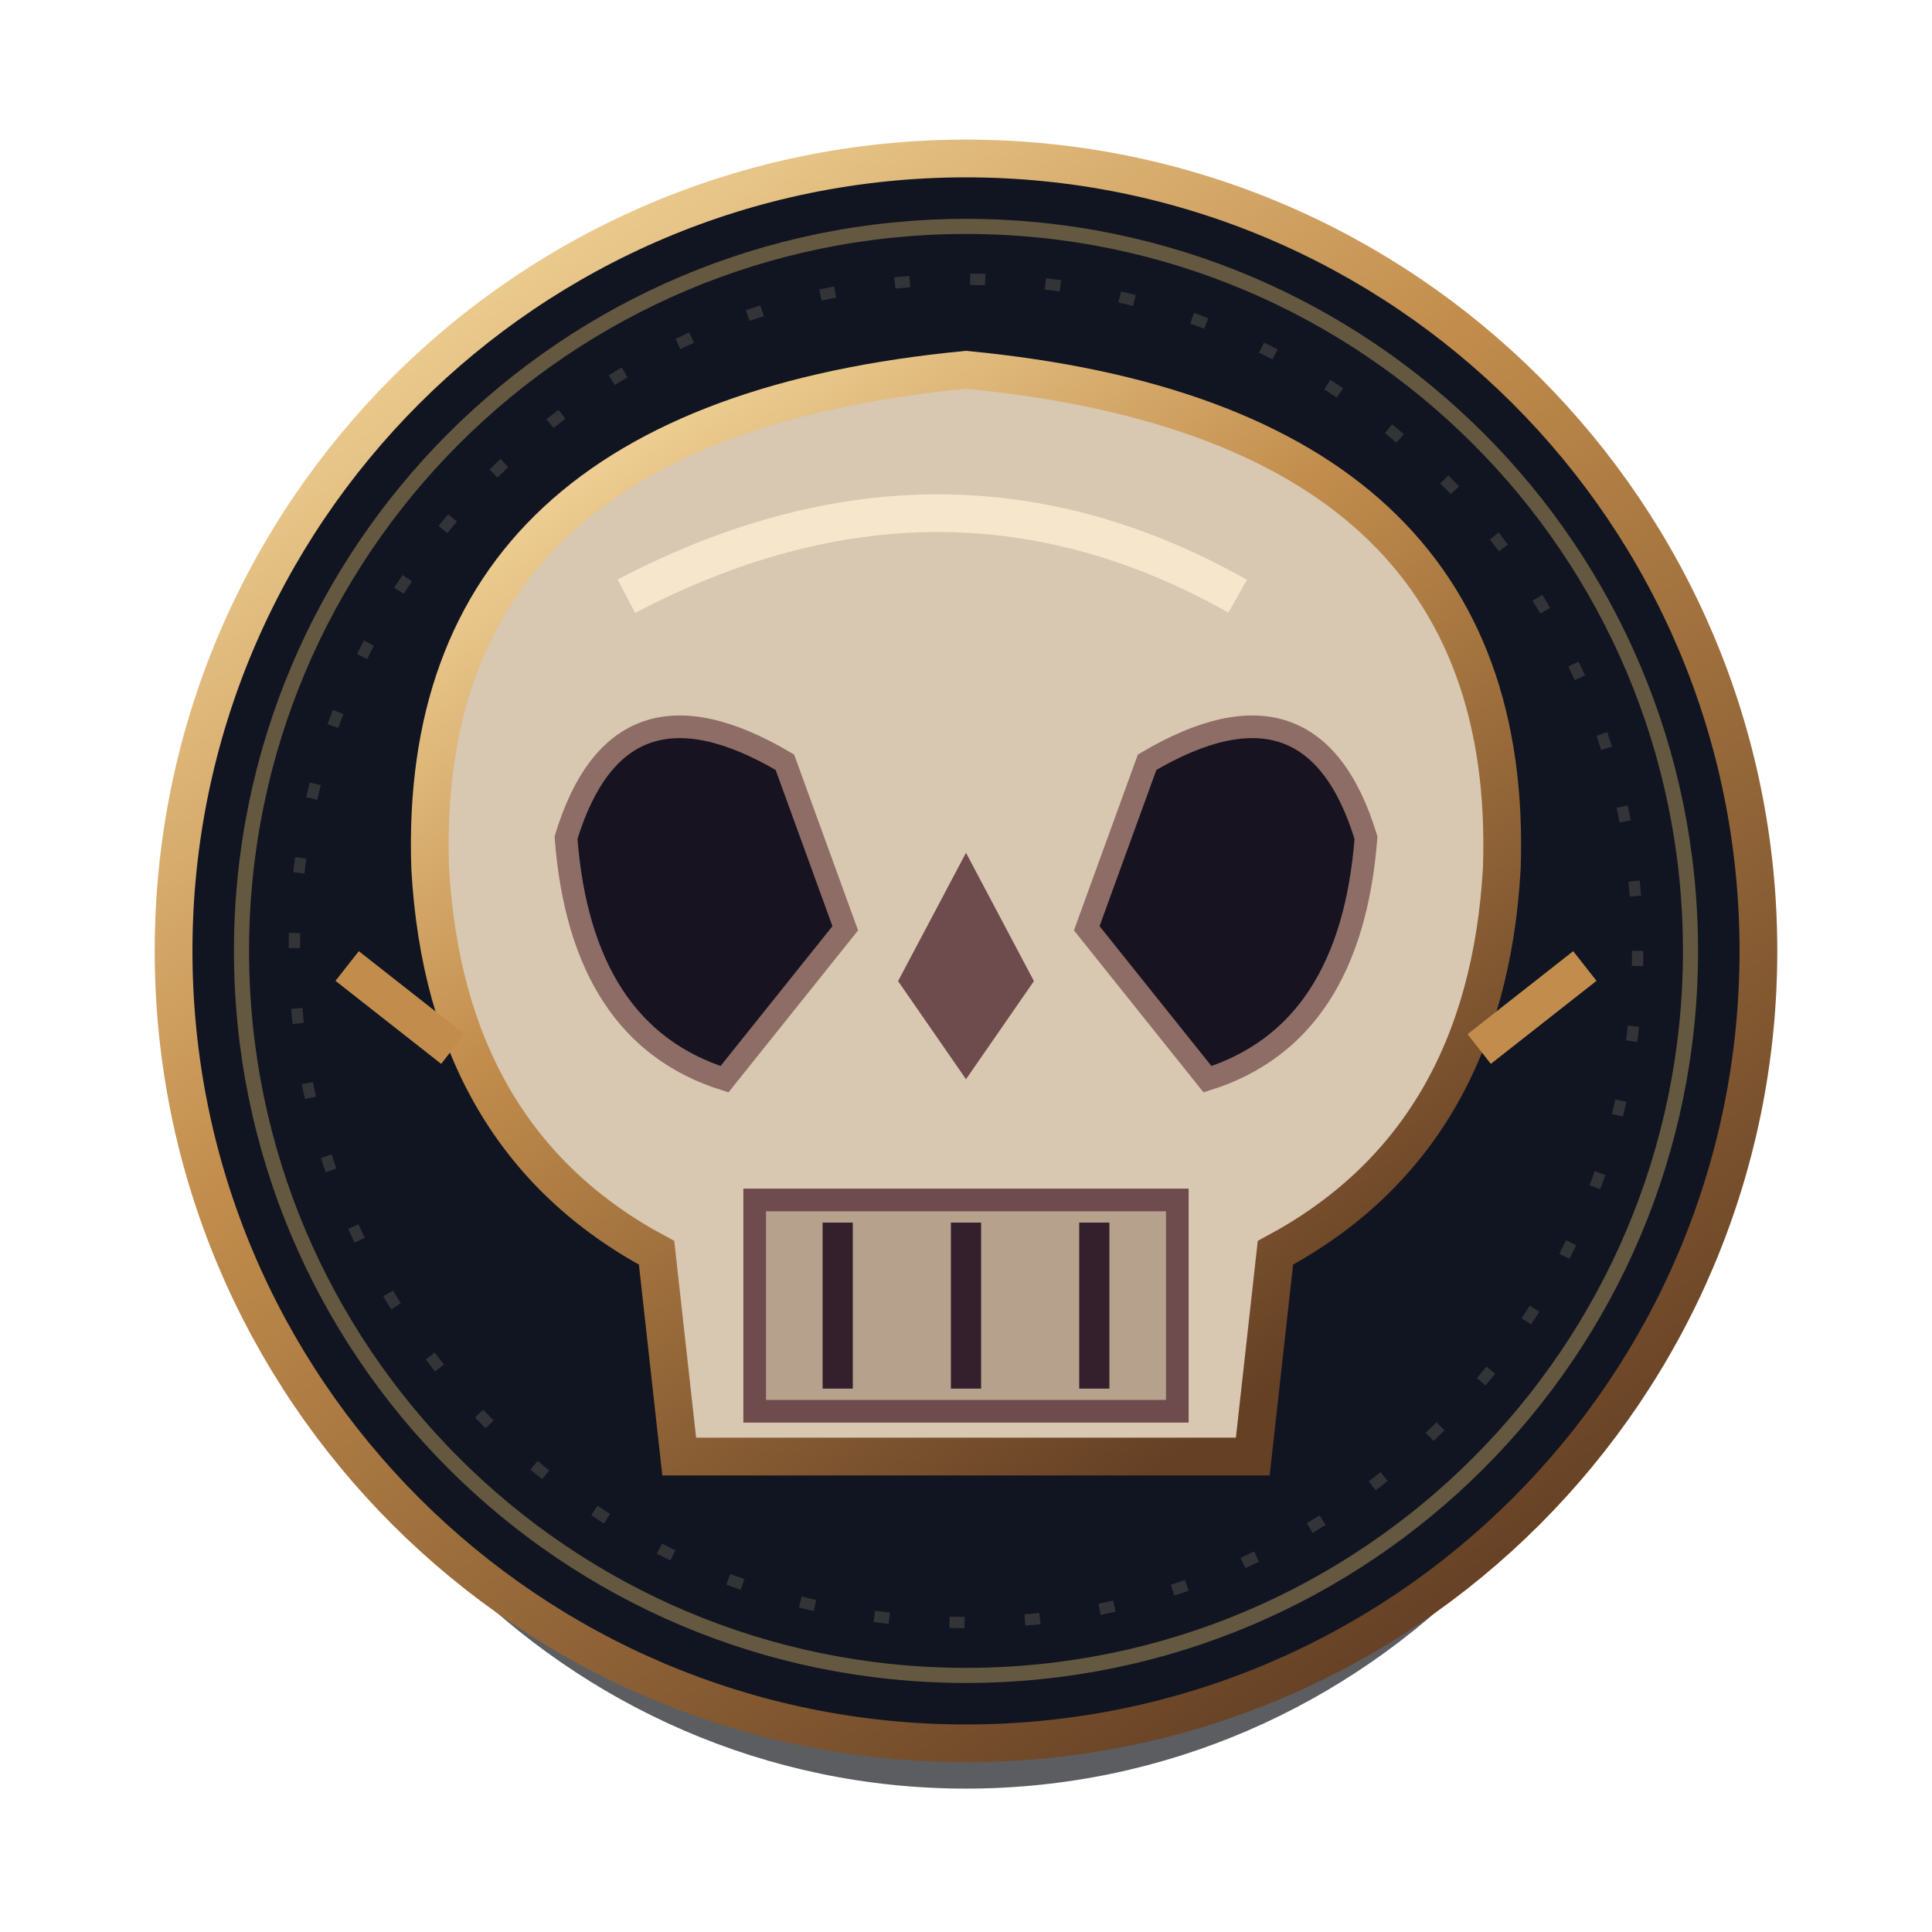
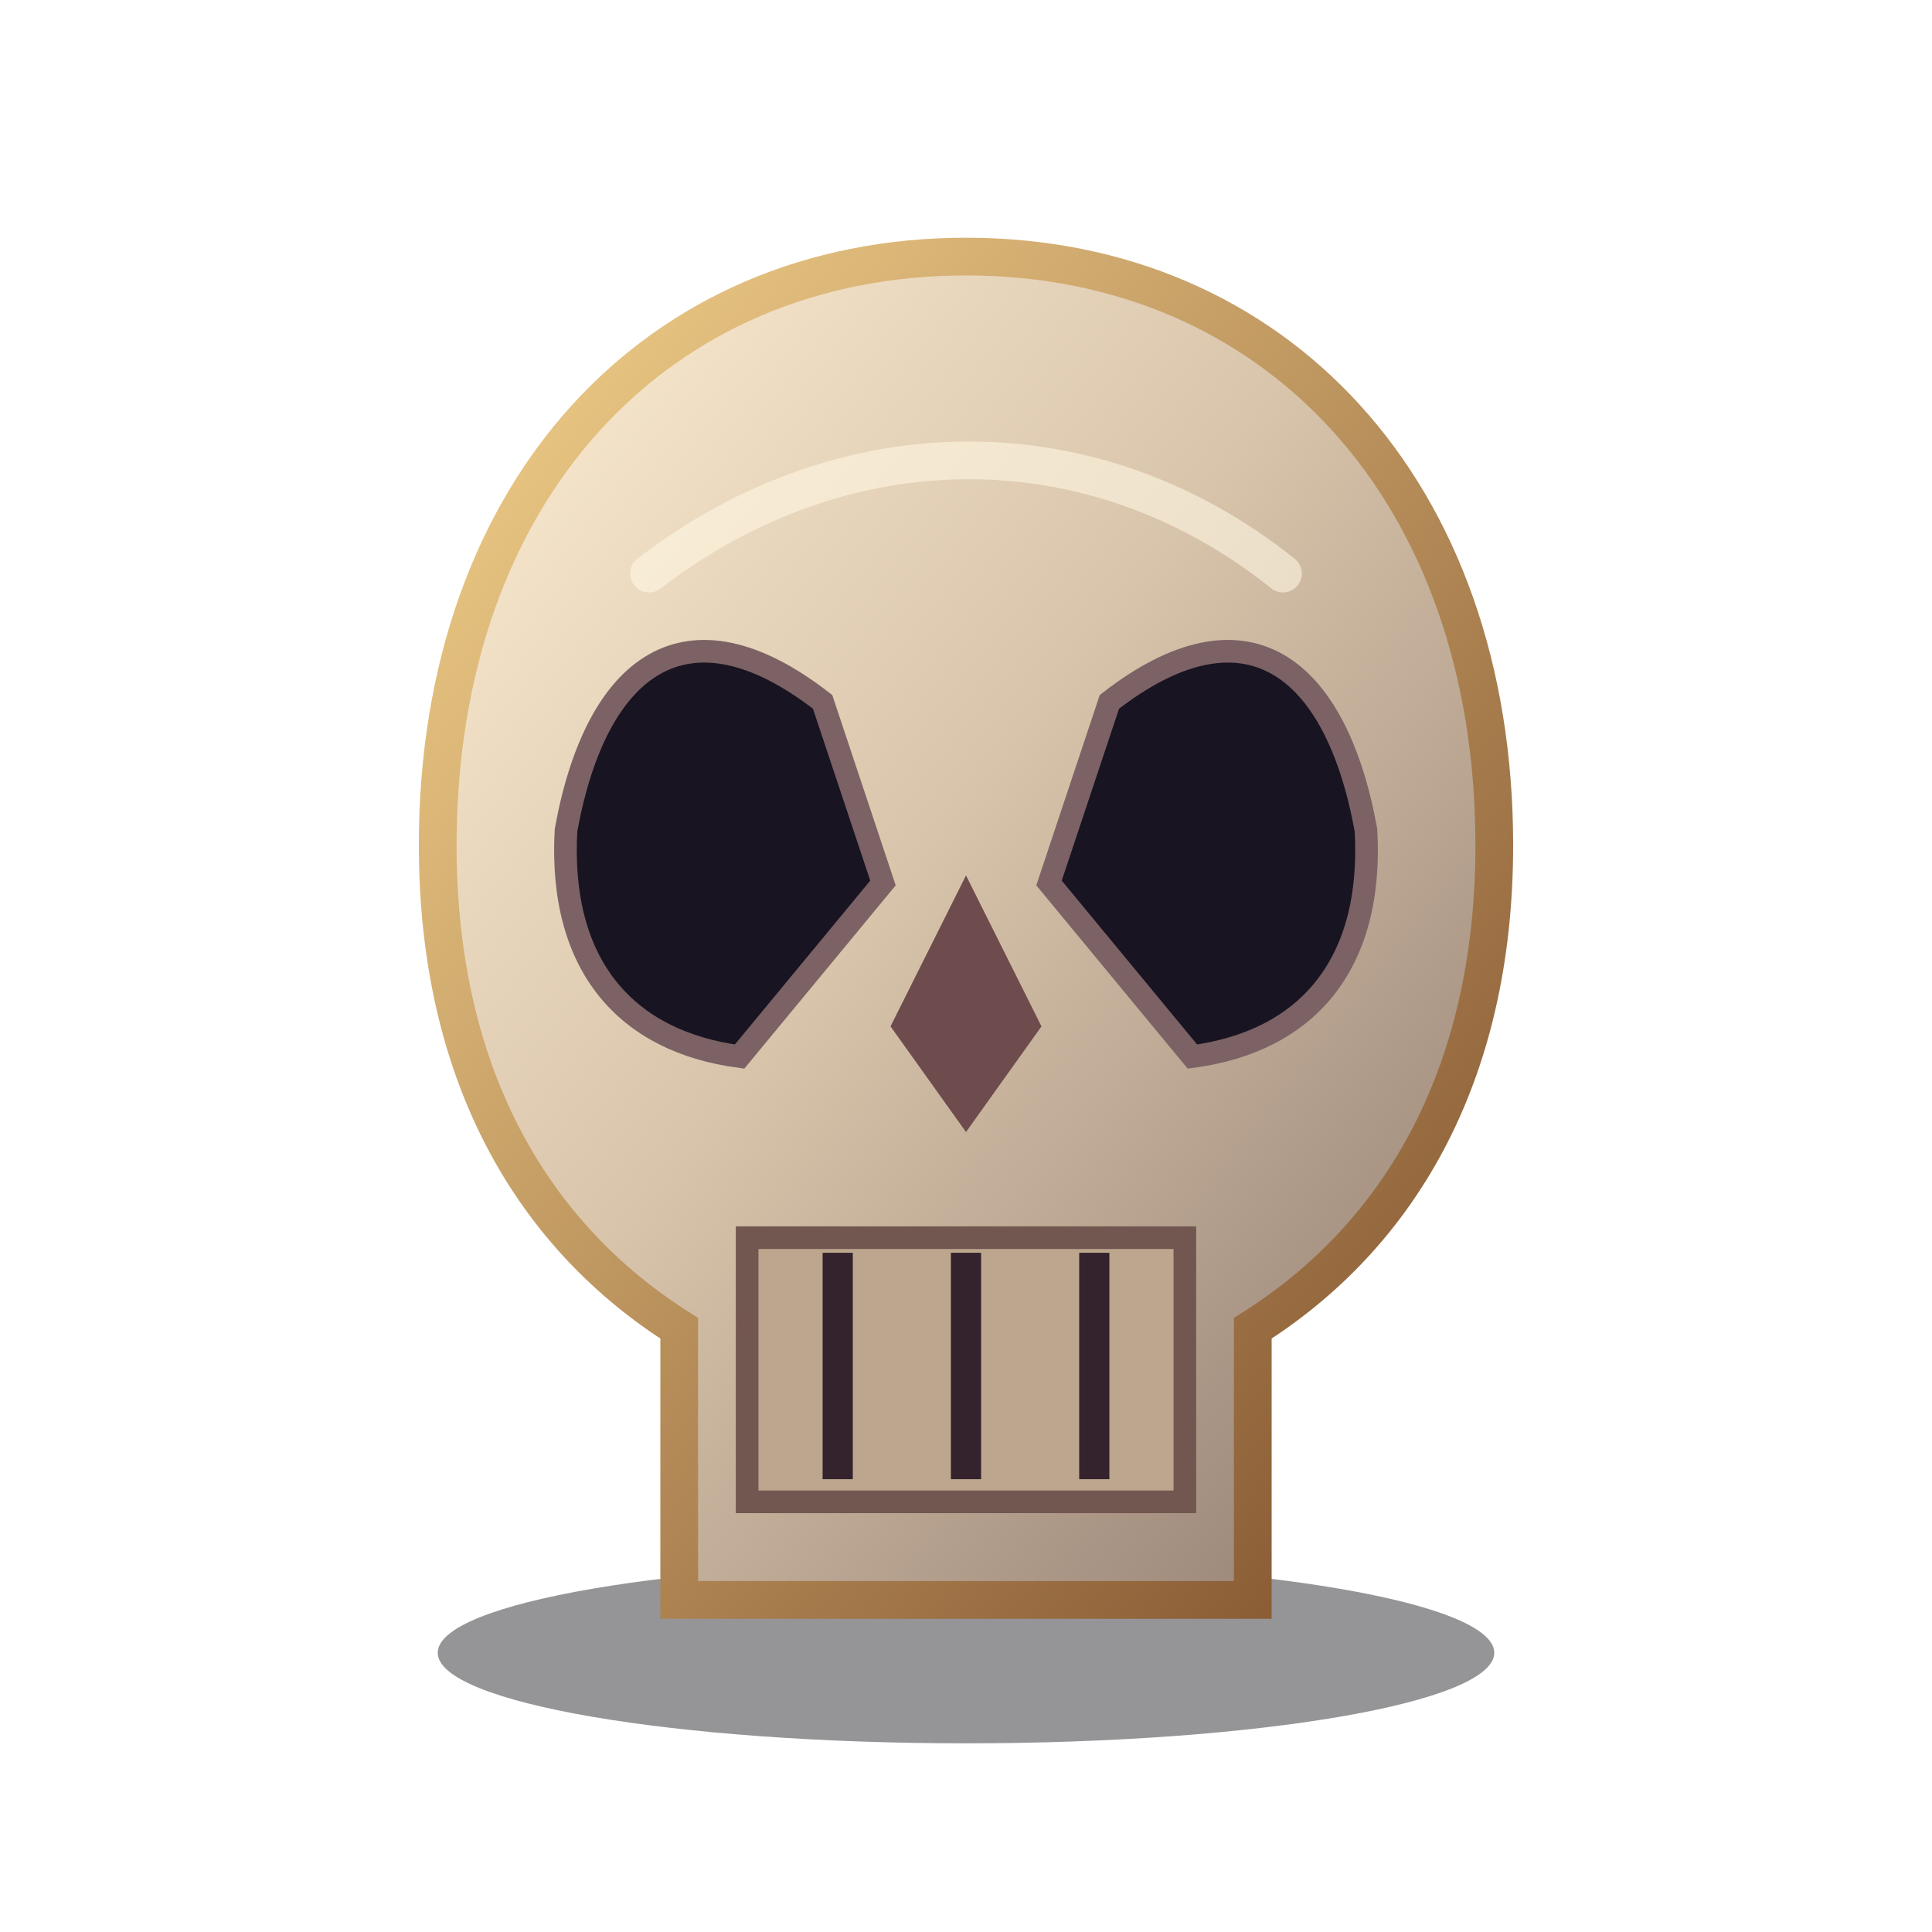
<svg xmlns="http://www.w3.org/2000/svg" width="256" height="256" viewBox="0 0 256 256">
  <defs>
-     <radialGradient id="bg">
-       <stop stop-color="#4B2449" />
-       <stop offset=".72" stop-color="#191625" />
-       <stop offset="1" stop-color="#080C15" />
-     </radialGradient>
-     <linearGradient id="gold" x2=".7" y2="1">
-       <stop stop-color="#FFE8AE" />
-       <stop offset=".45" stop-color="#C28D4C" />
-       <stop offset="1" stop-color="#654025" />
+     <linearGradient id="bone" x2="1" y2="1">
+       <stop stop-color="#FFF0D6" />
+       <stop offset=".45" stop-color="#D8C4AA" />
+       <stop offset="1" stop-color="#8E796F" />
    </linearGradient>
-     <linearGradient id="glass" x2="1" y2="1">
-       <stop stop-color="#F5E4BE" stop-opacity=".9" />
-       <stop offset=".25" stop-color="#B0D7D0" stop-opacity=".55" />
-       <stop offset=".6" stop-color="#173D3B" stop-opacity=".95" />
-       <stop offset="1" stop-color="#0B111D" />
+     <linearGradient id="gold" x2="1" y2="1">
+       <stop stop-color="#F3D18B" />
+       <stop offset="1" stop-color="#80512D" />
    </linearGradient>
  </defs>
-   <ellipse cx="128" cy="139" rx="96" ry="98" fill="#05060D" opacity=".65" />
-   <circle cx="128" cy="126" r="105" fill="#111522" stroke="url(#gold)" stroke-width="5" />
-   <circle cx="128" cy="126" r="96" fill="none" stroke="#d8b56a" stroke-opacity=".42" stroke-width="2" />
-   <circle cx="128" cy="126" r="89" fill="none" stroke="#e8d6a5" stroke-opacity=".16" stroke-width="1.5" stroke-dasharray="2 8" />
-   <path d="M57 115Q55 56 128 49Q201 56 199 115Q197 151 169 166L166 193H90L87 166Q59 151 57 115Z" fill="#D8C7B1" stroke="url(#gold)" stroke-width="5" />
-   <path d="M75 111Q82 88 104 101L112 123 96 143Q77 137 75 111ZM181 111Q174 88 152 101L144 123 160 143Q179 137 181 111Z" fill="#171321" stroke="#8D6D65" stroke-width="3" />
-   <path d="M119 130 128 113 137 130 128 143Z" fill="#6E4B4C" />
-   <path d="M100 159H156V187H100Z" fill="#B6A18D" stroke="#6E4B4C" stroke-width="3" />
-   <path d="M111 162V184M128 162V184M145 162V184" stroke="#33202C" stroke-width="4" />
-   <path d="M83 79Q125 57 164 79" fill="none" stroke="#FFF0D6" stroke-width="5" opacity=".75" />
-   <path d="M46 128 60 139M210 128 196 139" stroke="#C28D4C" stroke-width="5" />
+   <ellipse cx="128" cy="219" rx="70" ry="12" fill="#02030A" opacity=".42" />
+   <path d="M58 112c0-47 29-78 70-78s70 31 70 78c0 31-13 52-32 64v36H90v-36c-19-12-32-33-32-64Z" fill="url(#bone)" stroke="url(#gold)" stroke-width="5" />
+   <path d="M75 110c4-22 16-31 34-17l8 24-19 23c-15-2-24-12-23-30Zm106 0c-4-22-16-31-34-17l-8 24 19 23c15-2 24-12 23-30Z" fill="#191421" stroke="#7C6265" stroke-width="3" />
+   <path d="m118 136 10-20 10 20-10 14Z" fill="#6E4B4C" />
+   <path d="M99 164h58v35H99Z" fill="#BCA68E" stroke="#725650" stroke-width="3" />
+   <path d="M111 166v30m17-30v30m17-30v30" stroke="#34222D" stroke-width="4" />
+   <path d="M86 76c26-20 59-20 84 0" fill="none" stroke="#FFF7E3" stroke-width="5" opacity=".6" stroke-linecap="round" />
</svg>
